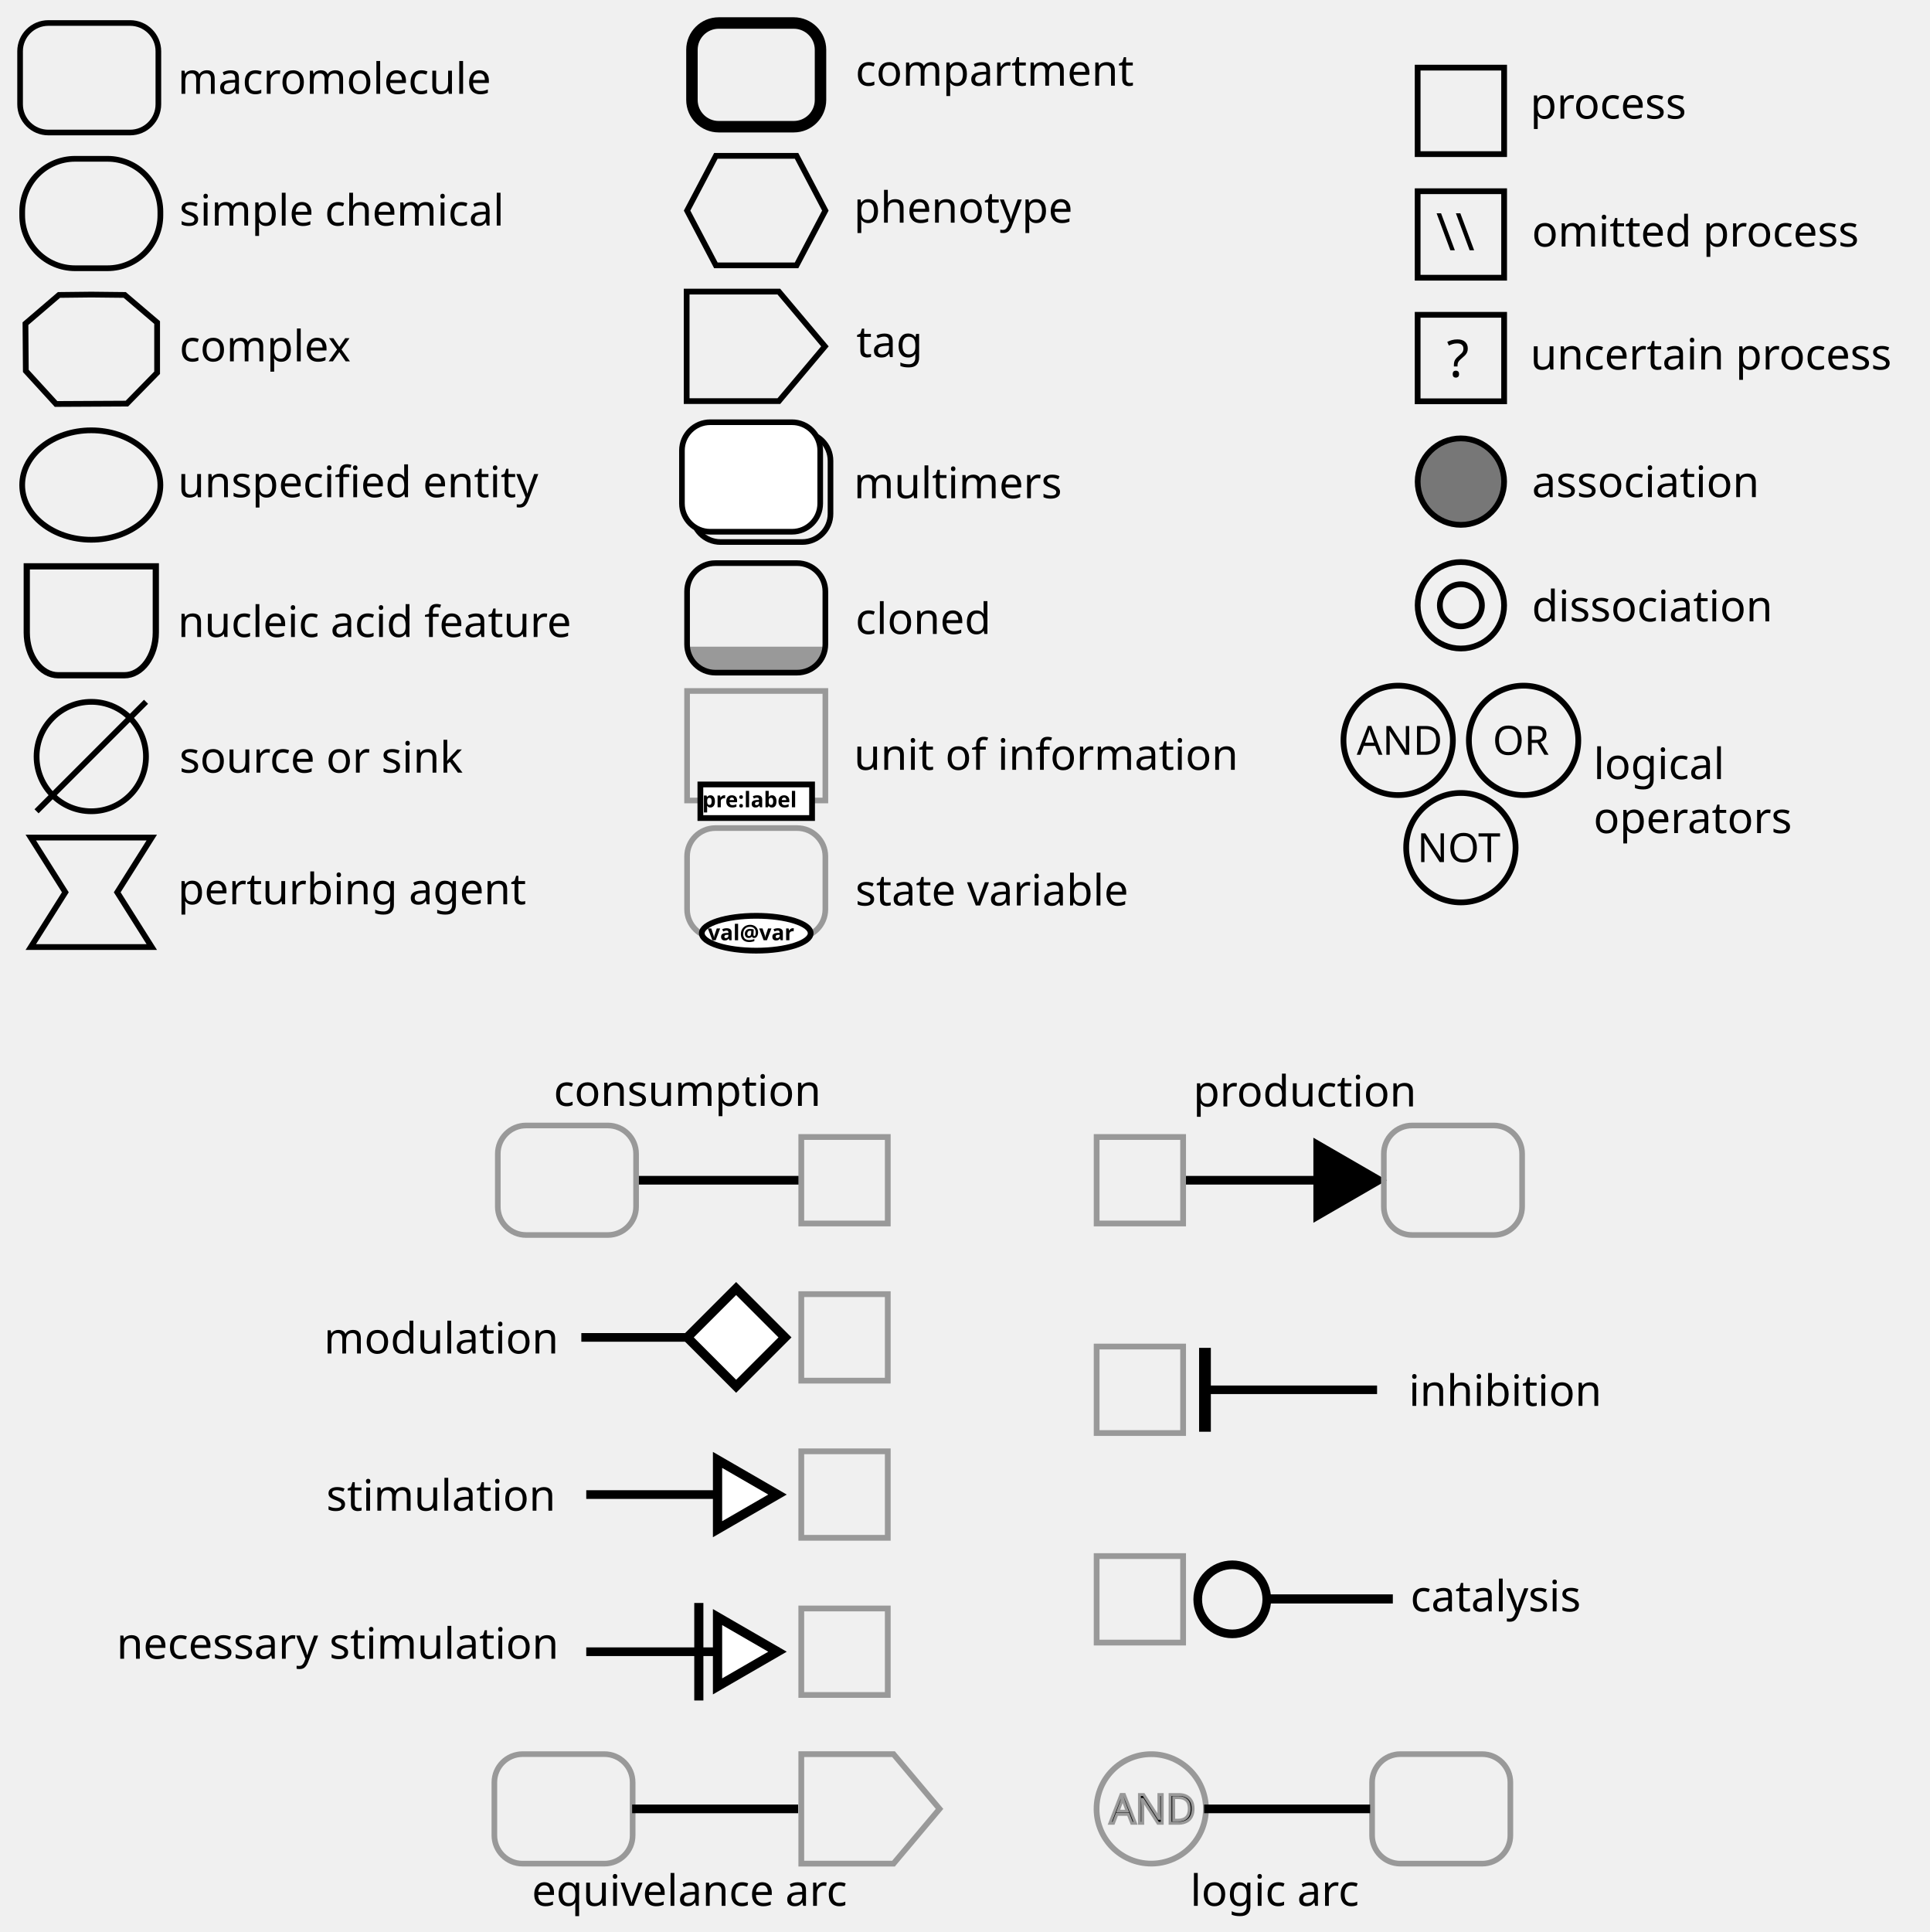
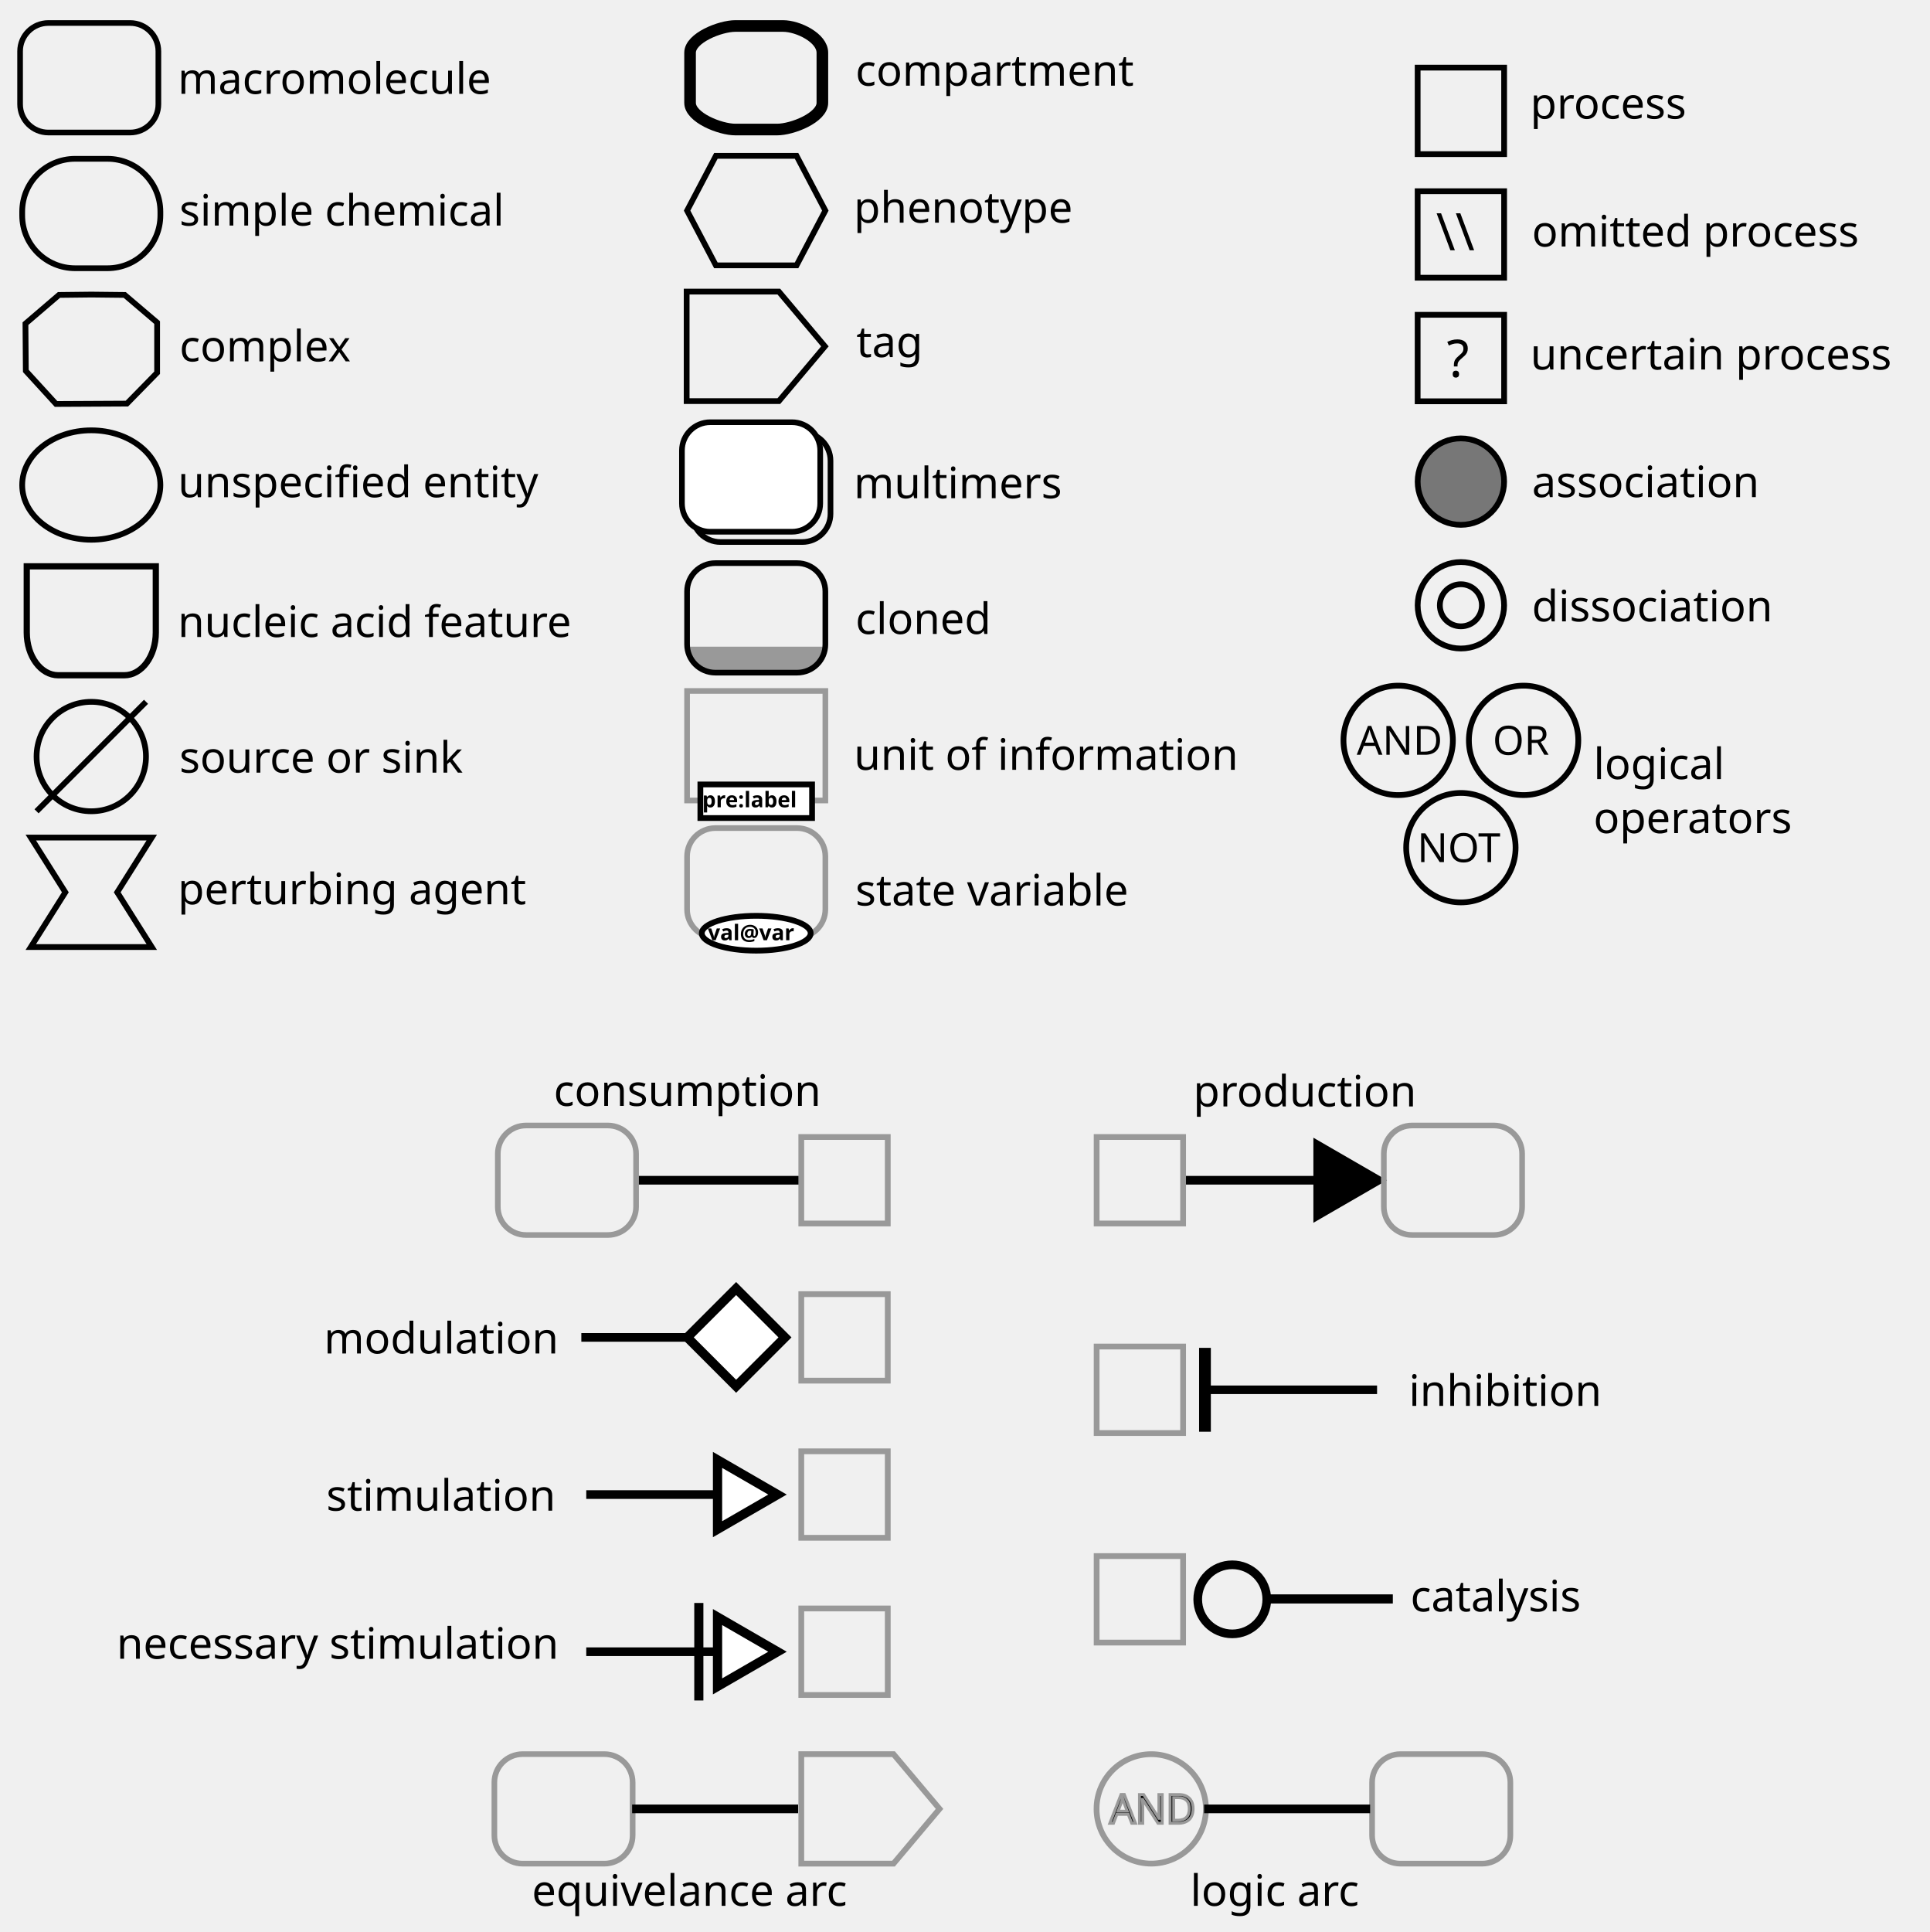
<svg xmlns="http://www.w3.org/2000/svg" width="670.28" height="671.055" id="svg2" version="1.1">
  <defs id="defs4">
    <marker orient="auto" refY="0" refX="0" id="DotL" style="overflow:visible">
      <path id="path4034" d="m -2.5,-1 c 0,2.76 -2.24,5 -5,5 -2.76,0 -5,-2.24 -5,-5 0,-2.76 2.24,-5 5,-5 2.76,0 5,2.24 5,5 z" style="fill-rule:evenodd;stroke:#000000;stroke-width:1pt" transform="matrix(0.8,0,0,0.8,5.92,0.8)" />
    </marker>
    <marker orient="auto" refY="0" refX="0" id="Arrow1Sstart" style="overflow:visible">
      <path id="path3985" d="M 0,0 5,-5 -12.5,0 5,5 0,0 Z" style="fill-rule:evenodd;stroke:#000000;stroke-width:1pt" transform="matrix(0.2,0,0,0.2,1.2,0)" />
    </marker>
    <marker orient="auto" refY="0" refX="0" id="EmptyTriangleOutL" style="overflow:visible">
      <path id="path4133" d="m 5.77,0 -8.65,5 0,-10 8.65,5 z" style="fill:#ffffff;fill-rule:evenodd;stroke:#000000;stroke-width:1pt" transform="matrix(0.8,0,0,0.8,-4.8,0)" />
    </marker>
    <marker orient="auto" refY="0" refX="0" id="TriangleOutL" style="overflow:visible">
      <path id="path4115" d="m 5.77,0 -8.65,5 0,-10 8.65,5 z" style="fill-rule:evenodd;stroke:#000000;stroke-width:1pt" transform="scale(0.8,0.8)" />
    </marker>
    <marker orient="auto" refY="0" refX="0" id="EmptyDiamondL" style="overflow:visible">
      <path id="path4079" d="M 0,-7.071 -7.071,0 0,7.071 7.071,0 0,-7.071 Z" style="fill:#ffffff;fill-rule:evenodd;stroke:#000000;stroke-width:1pt" transform="scale(0.8,0.8)" />
    </marker>
    <marker orient="auto" refY="0" refX="0" id="EmptyDiamondL-1" style="overflow:visible">
      <path id="path4079-7" d="M 0,-7.071 -7.071,0 0,7.071 7.071,0 0,-7.071 Z" style="fill:#ffffff;fill-rule:evenodd;stroke:#000000;stroke-width:1pt" transform="scale(0.8,0.8)" />
    </marker>
    <marker orient="auto" refY="0" refX="0" id="EmptyDiamondL-0" style="overflow:visible">
      <path id="path4079-6" d="M 0,-7.071 -7.071,0 0,7.071 7.071,0 0,-7.071 Z" style="fill:#ffffff;fill-rule:evenodd;stroke:#000000;stroke-width:1pt" transform="scale(0.8,0.8)" />
    </marker>
    <marker orient="auto" refY="0" refX="0" id="TriangleOutL-8" style="overflow:visible">
      <path id="path4115-9" d="m 5.77,0 -8.65,5 0,-10 8.65,5 z" style="fill-rule:evenodd;stroke:#000000;stroke-width:1pt" transform="scale(0.8,0.8)" />
    </marker>
    <marker orient="auto" refY="0" refX="0" id="EmptyTriangleOutL-4" style="overflow:visible">
      <path id="path4133-1" d="m 5.77,0 -8.65,5 0,-10 8.65,5 z" style="fill:#ffffff;fill-rule:evenodd;stroke:#000000;stroke-width:1pt" transform="matrix(0.8,0,0,0.8,-4.8,0)" />
    </marker>
    <marker orient="auto" refY="0" refX="0" id="EmptyTriangleOutL-2" style="overflow:visible">
      <path id="path4133-7" d="m 5.77,0 -8.65,5 0,-10 8.65,5 z" style="fill:#ffffff;fill-rule:evenodd;stroke:#000000;stroke-width:1pt" transform="matrix(0.8,0,0,0.8,-4.8,0)" />
    </marker>
    <marker orient="auto" refY="0" refX="0" id="TriangleOutL-1" style="overflow:visible">
      <path id="path4115-2" d="m 5.77,0 -8.65,5 0,-10 8.65,5 z" style="fill-rule:evenodd;stroke:#000000;stroke-width:1pt" transform="scale(0.8,0.8)" />
    </marker>
    <marker orient="auto" refY="0" refX="0" id="EmptyTriangleOutL-8" style="overflow:visible">
      <path id="path4133-4" d="m 5.77,0 -8.65,5 0,-10 8.65,5 z" style="fill:#ffffff;fill-rule:evenodd;stroke:#000000;stroke-width:1pt" transform="matrix(0.8,0,0,0.8,-4.8,0)" />
    </marker>
    <marker orient="auto" refY="0" refX="0" id="EmptyDiamondL-2" style="overflow:visible">
      <path id="path4079-64" d="M 0,-7.071 -7.071,0 0,7.071 7.071,0 0,-7.071 Z" style="fill:#ffffff;fill-rule:evenodd;stroke:#000000;stroke-width:1pt" transform="scale(0.8,0.8)" />
    </marker>
    <marker orient="auto" refY="0" refX="0" id="marker4217" style="overflow:visible">
      <path id="path4219" d="m 5.77,0 -8.65,5 0,-10 8.65,5 z" style="fill:#ffffff;fill-rule:evenodd;stroke:#000000;stroke-width:1pt" transform="matrix(0.8,0,0,0.8,-4.8,0)" />
    </marker>
  </defs>
  <g id="layer1" transform="translate(0.2001214,-114.8049)">
    <text xml:space="preserve" style="font-style:normal;font-weight:normal;font-size:12.5px;line-height:125%;font-family:sans-serif;letter-spacing:0px;word-spacing:0px;fill:#000000;fill-opacity:1;stroke:none;stroke-width:1px;stroke-linecap:butt;stroke-linejoin:miter;stroke-opacity:1" x="281.429" y="336.648" id="text5854">
      <tspan id="tspan5856" x="281.429" y="336.648" />
    </text>
    <text xml:space="preserve" style="font-style:normal;font-weight:normal;font-size:15px;line-height:125%;font-family:sans-serif;letter-spacing:0px;word-spacing:0px;fill:#000000;fill-opacity:1;stroke:none;stroke-width:1px;stroke-linecap:butt;stroke-linejoin:miter;stroke-opacity:1" x="187.143" y="363.076" id="text6007">
      <tspan id="tspan6009" x="187.143" y="363.076" />
    </text>
    <rect style="fill:none;stroke:#000000;stroke-width:1.961;stroke-miterlimit:4;stroke-dasharray:none;stroke-dashoffset:0;stroke-opacity:1" id="rect2985" width="48.039" height="38.039" x="6.78" y="122.795" ry="9.817" />
    <rect style="fill:none;stroke:#000000;stroke-width:1.992;stroke-miterlimit:4;stroke-dasharray:none;stroke-dashoffset:0;stroke-opacity:1" id="rect2985-0" width="48.008" height="38.008" x="7.51" y="169.965" ry="18.375" />
    <path style="fill:none;stroke:#000000;stroke-width:2;stroke-miterlimit:4;stroke-dasharray:none;stroke-dashoffset:0;stroke-opacity:1" d="m 8.77,243.635 -0.127,-16.416 11.645,-9.97 11.228,-0.126 11.609,0.126 11.263,9.59 -4.7e-4,17.428 -10.505,10.727 -24.61,0.126 z" id="rect2985-8" />
    <ellipse style="fill:none;stroke:#000000;stroke-width:1.992;stroke-miterlimit:4;stroke-dasharray:none;stroke-dashoffset:0;stroke-opacity:1" id="path3890" cx="31.514" cy="283.275" rx="24.004" ry="19.004" />
    <path style="fill:none;stroke:#000000;stroke-width:2.167;stroke-miterlimit:4;stroke-dasharray:none;stroke-dashoffset:0;stroke-opacity:1" d="m 9.098,311.509 0,23.004 c 0,8.213 4.868,14.835 10.937,14.835 l 22.935,0 c 6.068,0 10.961,-6.622 10.961,-14.835 l 0,-23.004 -44.833,0 z" id="path3913" />
    <ellipse ry="19.003" rx="19.003" cy="377.582" cx="31.514" style="fill:none;stroke:#000000;stroke-width:2;stroke-miterlimit:4;stroke-dasharray:none;stroke-dashoffset:0;stroke-opacity:1" id="path3815-1-7" />
    <path style="fill:none;stroke:#000000;stroke-width:2;stroke-linecap:butt;stroke-linejoin:miter;stroke-miterlimit:4;stroke-dasharray:none;stroke-opacity:1" d="M 12.496,396.601 C 50.533,358.564 50.533,358.564 50.533,358.564" id="path3945" />
    <path style="fill:none;stroke:#000000;stroke-width:2;stroke-miterlimit:4;stroke-dashoffset:0;stroke-opacity:1" d="m 10.499,405.72 42.031,0 -12,19.015 12,19.015 -42.031,0 12,-19.015 z" id="rect2985-85" />
    <text xml:space="preserve" style="font-style:normal;font-weight:normal;font-size:15px;line-height:125%;font-family:sans-serif;letter-spacing:0px;word-spacing:0px;fill:#000000;fill-opacity:1;stroke:none;stroke-width:1px;stroke-linecap:butt;stroke-linejoin:miter;stroke-opacity:1" x="61.571" y="147.4" id="text5915">
      <tspan id="tspan5917" x="61.571" y="147.4">macromolecule</tspan>
      <tspan x="61.571" y="166.15" id="tspan5919" />
      <tspan x="61.571" y="184.9" id="tspan5945" />
      <tspan x="61.571" y="203.65" id="tspan5927" />
      <tspan x="61.571" y="222.4" id="tspan5929" />
    </text>
    <text xml:space="preserve" style="font-style:normal;font-weight:normal;font-size:15px;line-height:125%;font-family:sans-serif;letter-spacing:0px;word-spacing:0px;fill:#000000;fill-opacity:1;stroke:none;stroke-width:1px;stroke-linecap:butt;stroke-linejoin:miter;stroke-opacity:1" x="62.121" y="193.158" id="text6104">
      <tspan id="tspan6106" x="62.121" y="193.158">simple chemical</tspan>
      <tspan x="62.121" y="211.908" id="tspan6108" />
      <tspan x="62.121" y="230.658" id="tspan6126" />
    </text>
    <text xml:space="preserve" style="font-style:normal;font-weight:normal;font-size:15px;line-height:125%;font-family:sans-serif;letter-spacing:0px;word-spacing:0px;fill:#000000;fill-opacity:1;stroke:none;stroke-width:1px;stroke-linecap:butt;stroke-linejoin:miter;stroke-opacity:1" x="62.157" y="240.311" id="text6172">
      <tspan id="tspan6174" x="62.157" y="240.311">complex</tspan>
      <tspan x="62.157" y="259.061" id="tspan6176" />
      <tspan x="62.157" y="277.811" id="tspan6190" />
    </text>
    <text xml:space="preserve" style="font-style:normal;font-weight:normal;font-size:15px;line-height:125%;font-family:sans-serif;letter-spacing:0px;word-spacing:0px;fill:#000000;fill-opacity:1;stroke:none;stroke-width:1px;stroke-linecap:butt;stroke-linejoin:miter;stroke-opacity:1" x="61.63" y="287.501" id="text6219">
      <tspan id="tspan6221" x="61.63" y="287.501">unspecified entity</tspan>
      <tspan x="61.63" y="306.251" id="tspan6223" />
      <tspan x="61.63" y="325.001" id="tspan6233" />
    </text>
    <text xml:space="preserve" style="font-style:normal;font-weight:normal;font-size:15px;line-height:125%;font-family:sans-serif;letter-spacing:0px;word-spacing:0px;fill:#000000;fill-opacity:1;stroke:none;stroke-width:1px;stroke-linecap:butt;stroke-linejoin:miter;stroke-opacity:1" x="61.571" y="336.05" id="text6249">
      <tspan id="tspan6251" x="61.571" y="336.05">nucleic acid feature</tspan>
      <tspan x="61.571" y="354.8" id="tspan6253" />
      <tspan x="61.571" y="373.55" id="tspan6259" />
    </text>
    <text xml:space="preserve" style="font-style:normal;font-weight:normal;font-size:15px;line-height:125%;font-family:sans-serif;letter-spacing:0px;word-spacing:0px;fill:#000000;fill-opacity:1;stroke:none;stroke-width:1px;stroke-linecap:butt;stroke-linejoin:miter;stroke-opacity:1" x="62.121" y="383.167" id="text6266">
      <tspan id="tspan6268" x="62.121" y="383.167">source or sink</tspan>
      <tspan x="62.121" y="401.917" id="tspan6270" />
      <tspan x="62.121" y="420.667" id="tspan6272" />
    </text>
    <text xml:space="preserve" style="font-style:normal;font-weight:normal;font-size:15px;line-height:125%;font-family:sans-serif;letter-spacing:0px;word-spacing:0px;fill:#000000;fill-opacity:1;stroke:none;stroke-width:1px;stroke-linecap:butt;stroke-linejoin:miter;stroke-opacity:1" x="61.571" y="428.885" id="text6274">
      <tspan id="tspan6276" x="61.571" y="428.885">perturbing agent</tspan>
    </text>
    <path style="fill:none;stroke:#000000;stroke-width:2;stroke-miterlimit:4;stroke-dashoffset:0;stroke-opacity:1" d="m 238.357,216.096 32.031,0 16,19.015 -16,19.015 -32.031,0 z" id="rect2985-87" />
    <path style="fill:none;stroke:#000000;stroke-width:2;stroke-miterlimit:4;stroke-dashoffset:0;stroke-opacity:1" d="m 248.51,168.943 28.031,0 10,19.015 -10,19.015 -28.031,0 -10,-19.015 z" id="rect2985-3" />
-     <rect style="fill:none;stroke:#000000;stroke-width:3.982;stroke-miterlimit:4;stroke-dasharray:none;stroke-dashoffset:0;stroke-opacity:1" id="rect2985-31" width="44.665" height="36.018" x="240.194" y="122.796" ry="9.295" />
+     <path style="fill:none;stroke:#000000;stroke-width:4.037;stroke-miterlimit:4;stroke-dasharray:none;stroke-dashoffset:0;stroke-opacity:1" d="m 255.284,123.833 16.542,0 c 5.299,0 13.681,4.139 13.681,9.281 l 0,17.402 c 0,5.142 -10.441,9.281 -15.74,9.281 l -14.484,0 c -5.299,0 -15.74,-4.139 -15.74,-9.281 l 0,-17.402 c 0,-5.142 10.441,-9.281 15.74,-9.281 z" id="rect2985-31" />
    <rect style="fill:none;stroke:#000000;stroke-width:1.961;stroke-miterlimit:4;stroke-dasharray:none;stroke-dashoffset:0;stroke-opacity:1" id="rect2985-9" width="48.039" height="38.039" x="240.292" y="265.031" ry="9.817" />
    <rect style="fill:#ffffff;stroke:#000000;stroke-width:1.961;stroke-miterlimit:4;stroke-dasharray:none;stroke-dashoffset:0;stroke-opacity:1" id="rect2985-5" width="48.039" height="38.039" x="236.72" y="261.46" ry="9.817" />
    <path style="fill:#999999;stroke:#ffffff;stroke-width:0;stroke-miterlimit:4;stroke-dasharray:none;stroke-dashoffset:0;stroke-opacity:1" d="m 238.633,339.418 c 0.724,4.714 4.766,8.305 9.689,8.305 l 28.406,0 c 4.923,0 8.965,-3.59 9.689,-8.305 l -47.785,0 z" id="rect2985-7-5" />
    <rect style="fill:none;stroke:#000000;stroke-width:1.961;stroke-miterlimit:4;stroke-dasharray:none;stroke-dashoffset:0;stroke-opacity:1" id="rect2985-7" width="48.039" height="38.039" x="238.506" y="310.399" ry="9.817" />
    <rect style="fill:none;stroke:#999999;stroke-width:1.961;stroke-miterlimit:4;stroke-dasharray:none;stroke-dashoffset:0;stroke-opacity:1" id="rect2985-06" width="48.039" height="38.039" x="238.506" y="354.802" ry="0" />
    <rect style="fill:#ffffff;stroke:#000000;stroke-width:2;stroke-miterlimit:4;stroke-dasharray:none" id="rect5852" width="38.805" height="11.663" x="243.123" y="387.276" ry="0" />
    <text xml:space="preserve" style="font-style:normal;font-weight:normal;font-size:15px;line-height:125%;font-family:sans-serif;letter-spacing:0px;word-spacing:0px;fill:#000000;fill-opacity:1;stroke:none;stroke-width:1px;stroke-linecap:butt;stroke-linejoin:miter;stroke-opacity:1" x="243.775" y="395.202" id="text5858">
      <tspan id="tspan5860" x="243.775" y="395.202" style="font-style:normal;font-variant:normal;font-weight:bold;font-stretch:normal;font-size:7.5px;font-family:sans-serif;-inkscape-font-specification:'sans-serif Bold'">pre:label</tspan>
    </text>
    <rect style="fill:none;stroke:#999999;stroke-width:1.961;stroke-miterlimit:4;stroke-dasharray:none;stroke-dashoffset:0;stroke-opacity:1" id="rect2985-06-6" width="48.039" height="38.039" x="238.506" y="402.43" ry="9.817" />
    <ellipse style="fill:#ffffff;stroke:#000000;stroke-width:2;stroke-miterlimit:4;stroke-dasharray:none" id="path5877" cx="262.526" cy="438.949" rx="18.91" ry="6.052" />
    <text xml:space="preserve" style="font-style:normal;font-weight:normal;font-size:15px;line-height:125%;font-family:sans-serif;letter-spacing:0px;word-spacing:0px;fill:#000000;fill-opacity:1;stroke:none;stroke-width:1px;stroke-linecap:butt;stroke-linejoin:miter;stroke-opacity:1" x="245.732" y="441.384" id="text5858-9">
      <tspan id="tspan5860-0" x="245.732" y="441.384" style="font-style:normal;font-variant:normal;font-weight:bold;font-stretch:normal;font-size:7.5px;font-family:sans-serif;-inkscape-font-specification:'sans-serif Bold'">val@var</tspan>
    </text>
    <text xml:space="preserve" style="font-style:normal;font-weight:normal;font-size:15px;line-height:125%;font-family:sans-serif;letter-spacing:0px;word-spacing:0px;fill:#000000;fill-opacity:1;stroke:none;stroke-width:1px;stroke-linecap:butt;stroke-linejoin:miter;stroke-opacity:1" x="297.012" y="144.562" id="text6011">
      <tspan id="tspan6013" x="297.012" y="144.562">compartment</tspan>
      <tspan x="297.012" y="163.312" id="tspan6015" />
      <tspan x="297.012" y="182.062" id="tspan6037" />
    </text>
    <text xml:space="preserve" style="font-style:normal;font-weight:normal;font-size:15px;line-height:125%;font-family:sans-serif;letter-spacing:0px;word-spacing:0px;fill:#000000;fill-opacity:1;stroke:none;stroke-width:1px;stroke-linecap:butt;stroke-linejoin:miter;stroke-opacity:1" x="296.426" y="192.148" id="text6373">
      <tspan id="tspan6375" x="296.426" y="192.148">phenotype</tspan>
      <tspan x="296.426" y="210.898" id="tspan6377" />
      <tspan x="296.426" y="229.648" id="tspan6395" />
    </text>
    <text xml:space="preserve" style="font-style:normal;font-weight:normal;font-size:15px;line-height:125%;font-family:sans-serif;letter-spacing:0px;word-spacing:0px;fill:#000000;fill-opacity:1;stroke:none;stroke-width:1px;stroke-linecap:butt;stroke-linejoin:miter;stroke-opacity:1" x="297.327" y="238.829" id="text6441">
      <tspan id="tspan6443" x="297.327" y="238.829">tag</tspan>
      <tspan x="297.327" y="257.579" id="tspan6445" />
      <tspan x="297.327" y="276.329" id="tspan6459" />
    </text>
    <text xml:space="preserve" style="font-style:normal;font-weight:normal;font-size:15px;line-height:125%;font-family:sans-serif;letter-spacing:0px;word-spacing:0px;fill:#000000;fill-opacity:1;stroke:none;stroke-width:1px;stroke-linecap:butt;stroke-linejoin:miter;stroke-opacity:1" x="296.426" y="287.85" id="text6488">
      <tspan id="tspan6490" x="296.426" y="287.85">multimers</tspan>
      <tspan x="296.426" y="306.6" id="tspan6492" />
      <tspan x="296.426" y="325.35" id="tspan6502" />
    </text>
    <text xml:space="preserve" style="font-style:normal;font-weight:normal;font-size:15px;line-height:125%;font-family:sans-serif;letter-spacing:0px;word-spacing:0px;fill:#000000;fill-opacity:1;stroke:none;stroke-width:1px;stroke-linecap:butt;stroke-linejoin:miter;stroke-opacity:1" x="297.012" y="335.003" id="text6518">
      <tspan id="tspan6520" x="297.012" y="335.003">cloned</tspan>
      <tspan x="297.012" y="353.753" id="tspan6522" />
      <tspan x="297.012" y="372.503" id="tspan6528" />
    </text>
    <text xml:space="preserve" style="font-style:normal;font-weight:normal;font-size:15px;line-height:125%;font-family:sans-serif;letter-spacing:0px;word-spacing:0px;fill:#000000;fill-opacity:1;stroke:none;stroke-width:1px;stroke-linecap:butt;stroke-linejoin:miter;stroke-opacity:1" x="296.484" y="382.193" id="text6535">
      <tspan id="tspan6537" x="296.484" y="382.193">unit of information</tspan>
      <tspan x="296.484" y="400.943" id="tspan6539" />
      <tspan x="296.484" y="419.693" id="tspan6541" />
    </text>
    <text xml:space="preserve" style="font-style:normal;font-weight:normal;font-size:15px;line-height:125%;font-family:sans-serif;letter-spacing:0px;word-spacing:0px;fill:#000000;fill-opacity:1;stroke:none;stroke-width:1px;stroke-linecap:butt;stroke-linejoin:miter;stroke-opacity:1" x="296.975" y="429.31" id="text6543">
      <tspan id="tspan6545" x="296.975" y="429.31">state variable</tspan>
    </text>
    <ellipse ry="19.003" rx="19.003" cy="371.961" cx="529.125" style="fill:none;stroke:#000000;stroke-width:2;stroke-miterlimit:4;stroke-dasharray:none;stroke-dashoffset:0;stroke-opacity:1" id="path3815" />
    <text xml:space="preserve" style="font-style:normal;font-weight:normal;font-size:14px;line-height:125%;font-family:Sans;letter-spacing:0px;word-spacing:0px;fill:#000000;fill-opacity:1;stroke:none" x="518.379" y="376.975" id="text3817">
      <tspan id="tspan3819" x="518.379" y="376.975">OR</tspan>
    </text>
    <ellipse ry="19.003" rx="19.003" cy="371.961" cx="485.553" style="fill:none;stroke:#000000;stroke-width:2;stroke-miterlimit:4;stroke-dasharray:none;stroke-dashoffset:0;stroke-opacity:1" id="path3815-1" />
    <text xml:space="preserve" style="font-style:normal;font-weight:normal;font-size:14px;line-height:125%;font-family:Sans;letter-spacing:0px;word-spacing:0px;fill:#000000;fill-opacity:1;stroke:none" x="471.147" y="376.972" id="text3817-6">
      <tspan id="tspan3819-3" x="471.147" y="376.972">AND</tspan>
    </text>
    <ellipse ry="19.003" rx="19.003" cy="409.235" cx="507.339" style="fill:none;stroke:#000000;stroke-width:2;stroke-miterlimit:4;stroke-dasharray:none;stroke-dashoffset:0;stroke-opacity:1" id="path3815-7" />
    <text xml:space="preserve" style="font-style:normal;font-weight:normal;font-size:14px;line-height:125%;font-family:Sans;letter-spacing:0px;word-spacing:0px;fill:#000000;fill-opacity:1;stroke:none" x="492.17" y="414.249" id="text3817-61">
      <tspan id="tspan3819-7" x="492.17" y="414.249">NOT</tspan>
    </text>
    <rect style="fill:none;stroke:#000000;stroke-width:2;stroke-miterlimit:4;stroke-dasharray:none;stroke-dashoffset:0;stroke-opacity:1" id="rect2985-08" width="30.042" height="30.042" x="492.318" y="138.297" ry="0" />
    <rect style="fill:none;stroke:#000000;stroke-width:2;stroke-miterlimit:4;stroke-dasharray:none;stroke-dashoffset:0;stroke-opacity:1" id="rect2985-08-1" width="30.042" height="30.042" x="492.318" y="224.148" ry="0" />
    <text xml:space="preserve" style="font-style:normal;font-weight:normal;font-size:14px;line-height:125%;font-family:Sans;letter-spacing:0px;word-spacing:0px;fill:#000000;fill-opacity:1;stroke:none" x="502.391" y="245.722" id="text3817-6-2">
      <tspan id="tspan3819-3-4" x="502.391" y="245.722" style="font-size:18px">?</tspan>
    </text>
    <rect style="fill:none;stroke:#000000;stroke-width:2;stroke-miterlimit:4;stroke-dasharray:none;stroke-dashoffset:0;stroke-opacity:1" id="rect2985-08-1-1" width="30.042" height="30.042" x="492.318" y="181.223" ry="0" />
    <text xml:space="preserve" style="font-style:normal;font-weight:normal;font-size:14px;line-height:125%;font-family:Sans;letter-spacing:0px;word-spacing:0px;fill:#000000;fill-opacity:1;stroke:none" x="498.717" y="201.746" id="text3817-6-2-5">
      <tspan id="tspan3819-3-4-7" x="498.717" y="201.746" style="font-size:18px">\\</tspan>
    </text>
    <circle style="fill:#777777;fill-opacity:1;stroke:#000000;stroke-width:2;stroke-miterlimit:4;stroke-dasharray:none;stroke-dashoffset:0;stroke-opacity:1" id="path3815-1-3" cx="507.339" cy="282.087" r="15.012" />
    <circle cy="325.044" cx="507.339" style="fill:none;stroke:#000000;stroke-width:2;stroke-miterlimit:4;stroke-dasharray:none;stroke-dashoffset:0;stroke-opacity:1" id="path3815-1-3-2" r="15.012" />
    <circle cy="325.044" cx="507.339" style="fill:none;stroke:#000000;stroke-width:2;stroke-miterlimit:4;stroke-dasharray:none;stroke-dashoffset:0;stroke-opacity:1" id="path3815-1-3-2-0" r="7.307" />
    <text xml:space="preserve" style="font-style:normal;font-weight:normal;font-size:15px;line-height:125%;font-family:sans-serif;letter-spacing:0px;word-spacing:0px;fill:#000000;fill-opacity:1;stroke:none;stroke-width:1px;stroke-linecap:butt;stroke-linejoin:miter;stroke-opacity:1" x="531.431" y="156.013" id="text6011-6">
      <tspan id="tspan6013-0" x="531.431" y="156.013">process</tspan>
      <tspan x="531.431" y="174.763" id="tspan6015-4" />
      <tspan x="531.431" y="193.513" id="tspan6037-7" />
    </text>
    <text xml:space="preserve" style="font-style:normal;font-weight:normal;font-size:15px;line-height:125%;font-family:sans-serif;letter-spacing:0px;word-spacing:0px;fill:#000000;fill-opacity:1;stroke:none;stroke-width:1px;stroke-linecap:butt;stroke-linejoin:miter;stroke-opacity:1" x="532.01" y="200.433" id="text6373-4">
      <tspan id="tspan6375-0" x="532.01" y="200.433">omitted process</tspan>
      <tspan x="532.01" y="219.183" id="tspan6377-5" />
      <tspan x="532.01" y="237.933" id="tspan6395-0" />
    </text>
    <text xml:space="preserve" style="font-style:normal;font-weight:normal;font-size:15px;line-height:125%;font-family:sans-serif;letter-spacing:0px;word-spacing:0px;fill:#000000;fill-opacity:1;stroke:none;stroke-width:1px;stroke-linecap:butt;stroke-linejoin:miter;stroke-opacity:1" x="531.49" y="243.15" id="text6441-0">
      <tspan id="tspan6443-6" x="531.49" y="243.15">uncertain process</tspan>
      <tspan x="531.49" y="261.9" id="tspan6445-7" />
      <tspan x="531.49" y="280.65" id="tspan6459-0" />
    </text>
    <text xml:space="preserve" style="font-style:normal;font-weight:normal;font-size:15px;line-height:125%;font-family:sans-serif;letter-spacing:0px;word-spacing:0px;fill:#000000;fill-opacity:1;stroke:none;stroke-width:1px;stroke-linecap:butt;stroke-linejoin:miter;stroke-opacity:1" x="532.024" y="287.463" id="text6488-4">
      <tspan id="tspan6490-2" x="532.024" y="287.463">association</tspan>
      <tspan x="532.024" y="306.213" id="tspan6492-2" />
      <tspan x="532.024" y="324.963" id="tspan6502-3" />
    </text>
    <text xml:space="preserve" style="font-style:normal;font-weight:normal;font-size:15px;line-height:125%;font-family:sans-serif;letter-spacing:0px;word-spacing:0px;fill:#000000;fill-opacity:1;stroke:none;stroke-width:1px;stroke-linecap:butt;stroke-linejoin:miter;stroke-opacity:1" x="531.995" y="330.629" id="text6518-8">
      <tspan id="tspan6520-8" x="531.995" y="330.629">dissociation</tspan>
      <tspan x="531.995" y="349.379" id="tspan6522-7" />
      <tspan x="531.995" y="368.129" id="tspan6528-4" />
    </text>
    <text xml:space="preserve" style="font-style:normal;font-weight:normal;font-size:15px;line-height:125%;font-family:sans-serif;letter-spacing:0px;word-spacing:0px;fill:#000000;fill-opacity:1;stroke:none;stroke-width:1px;stroke-linecap:butt;stroke-linejoin:miter;stroke-opacity:1" x="553.416" y="385.412" id="text6535-2">
      <tspan id="tspan6537-0" x="553.416" y="385.412">logical</tspan>
      <tspan x="553.416" y="404.162" id="tspan6877">operators</tspan>
      <tspan x="553.416" y="422.912" id="tspan6539-4" />
      <tspan x="553.416" y="441.662" id="tspan6541-1" />
    </text>
    <path style="fill:none;stroke:#000000;stroke-width:3.01;stroke-linecap:butt;stroke-linejoin:miter;stroke-miterlimit:4;stroke-dasharray:none;stroke-opacity:1;marker-start:none;marker-end:none" d="m 220.962,524.747 57.675,0" id="path3787-4" />
    <rect style="fill:none;stroke:#999999;stroke-width:1.961;stroke-miterlimit:4;stroke-dasharray:none;stroke-dashoffset:0;stroke-opacity:1" id="rect2985-5-0" width="48.039" height="38.039" x="172.749" y="505.727" ry="9.817" />
    <rect style="fill:none;stroke:#999999;stroke-width:2;stroke-miterlimit:4;stroke-dasharray:none;stroke-dashoffset:0;stroke-opacity:1" id="rect2985-08-2" width="30.042" height="30.042" x="278.184" y="509.725" ry="0" />
    <path style="fill:none;stroke:#000000;stroke-width:3.01;stroke-linecap:butt;stroke-linejoin:miter;stroke-miterlimit:4;stroke-dasharray:none;stroke-opacity:1;marker-start:none;marker-end:url(#EmptyTriangleOutL-8)" d="m 203.478,633.922 66.99,0" id="path3787-1-8" />
    <rect style="fill:none;stroke:#999999;stroke-width:2;stroke-miterlimit:4;stroke-dasharray:none;stroke-dashoffset:0;stroke-opacity:1" id="rect2985-08-0" width="30.042" height="30.042" x="278.184" y="618.901" ry="0" />
    <path style="fill:none;stroke:#000000;stroke-width:3.17;stroke-linecap:butt;stroke-linejoin:miter;stroke-miterlimit:4;stroke-dasharray:none;stroke-opacity:1;marker-start:none;marker-end:none" d="m 483.694,670.171 -42.968,0" id="path3787-4-3" />
    <circle cy="670.314" cx="-427.909" style="fill:none;stroke:#000000;stroke-width:3.008;stroke-miterlimit:4;stroke-dasharray:none;stroke-dashoffset:0;stroke-opacity:1" id="path5879" transform="scale(-1,1)" r="11.996" />
    <rect style="fill:none;stroke:#999999;stroke-width:2;stroke-miterlimit:4;stroke-dasharray:none;stroke-dashoffset:0;stroke-opacity:1" id="rect2985-08-6" width="30.042" height="30.042" x="380.793" y="655.293" ry="0" />
    <path style="fill:none;stroke:#000000;stroke-width:3;stroke-linecap:butt;stroke-linejoin:miter;stroke-miterlimit:4;stroke-dasharray:none;stroke-opacity:1;marker-start:none;marker-end:url(#EmptyDiamondL-2)" d="m 201.766,579.334 53.776,0" id="path3787" />
    <rect style="fill:none;stroke:#999999;stroke-width:2;stroke-miterlimit:4;stroke-dasharray:none;stroke-dashoffset:0;stroke-opacity:1" id="rect2985-08-9" width="30.042" height="30.042" x="278.184" y="564.313" ry="0" />
    <path style="fill:none;stroke:#000000;stroke-width:2.967;stroke-linecap:butt;stroke-linejoin:miter;stroke-miterlimit:4;stroke-dasharray:none;stroke-opacity:1;marker-start:none;marker-end:none" d="m 478.219,597.53 -59.917,0" id="path3787-4-8" />
    <path style="fill:none;stroke:#000000;stroke-width:4.086;stroke-linecap:butt;stroke-linejoin:miter;stroke-miterlimit:4;stroke-dasharray:none;stroke-opacity:1;marker-start:none;marker-end:none" d="m 418.429,582.965 0,29.13" id="path3787-4-8-1" />
    <rect style="fill:none;stroke:#999999;stroke-width:2;stroke-miterlimit:4;stroke-dasharray:none;stroke-dashoffset:0;stroke-opacity:1" id="rect2985-08-8" width="30.042" height="30.042" x="380.793" y="582.509" ry="0" />
    <path style="fill:none;stroke:#000000;stroke-width:3.01;stroke-linecap:butt;stroke-linejoin:miter;stroke-miterlimit:4;stroke-dasharray:none;stroke-opacity:1;marker-start:none;marker-end:url(#EmptyTriangleOutL-8)" d="m 203.478,688.51 66.99,0" id="path3787-1-8-2" />
    <path style="fill:none;stroke:#000000;stroke-width:3.17;stroke-linecap:butt;stroke-linejoin:miter;stroke-miterlimit:4;stroke-dasharray:none;stroke-opacity:1;marker-start:none;marker-end:none" d="m 242.586,671.575 0,33.87" id="path3787-4-8-1-7" />
    <rect style="fill:none;stroke:#999999;stroke-width:2;stroke-miterlimit:4;stroke-dasharray:none;stroke-dashoffset:0;stroke-opacity:1" id="rect2985-08-28" width="30.042" height="30.042" x="278.184" y="673.489" ry="0" />
    <path style="fill:none;stroke:#000000;stroke-width:3;stroke-linecap:butt;stroke-linejoin:miter;stroke-miterlimit:4;stroke-dasharray:none;stroke-opacity:1;marker-start:none;marker-end:url(#TriangleOutL-1)" d="m 410.831,524.747 53.776,0" id="path3787-1" />
    <rect style="fill:none;stroke:#999999;stroke-width:1.961;stroke-miterlimit:4;stroke-dasharray:none;stroke-dashoffset:0;stroke-opacity:1" id="rect2985-5-1" width="48.039" height="38.039" x="480.571" y="505.727" ry="9.817" />
    <rect style="fill:none;stroke:#999999;stroke-width:2;stroke-miterlimit:4;stroke-dasharray:none;stroke-dashoffset:0;stroke-opacity:1" id="rect2985-08-2-7" width="30.042" height="30.042" x="380.793" y="509.725" ry="0" />
    <ellipse ry="19.003" rx="19.003" cy="743.098" cx="399.765" style="fill:none;stroke:#999999;stroke-width:2;stroke-miterlimit:4;stroke-dasharray:none;stroke-dashoffset:0;stroke-opacity:1" id="path3815-1-6" />
    <text xml:space="preserve" style="font-style:normal;font-weight:normal;font-size:14px;line-height:125%;font-family:Sans;letter-spacing:0px;word-spacing:0px;fill:#000000;fill-opacity:1;stroke:#999999" x="385.358" y="748.109" id="text3817-6-8">
      <tspan id="tspan3819-3-6" x="385.358" y="748.109">AND</tspan>
    </text>
    <rect style="fill:none;stroke:#999999;stroke-width:1.961;stroke-miterlimit:4;stroke-dasharray:none;stroke-dashoffset:0;stroke-opacity:1" id="rect2985-1" width="48.039" height="38.039" x="476.49" y="724.078" ry="9.817" />
    <path style="fill:none;stroke:#000000;stroke-width:3.01;stroke-linecap:butt;stroke-linejoin:miter;stroke-miterlimit:4;stroke-dasharray:none;stroke-opacity:1;marker-start:none;marker-end:none" d="m 418.134,743.098 57.675,0" id="path3787-4-1" />
    <rect style="fill:none;stroke:#999999;stroke-width:1.961;stroke-miterlimit:4;stroke-dasharray:none;stroke-dashoffset:0;stroke-opacity:1" id="rect2985-88" width="48.039" height="38.039" x="171.553" y="724.078" ry="9.817" />
    <path style="fill:none;stroke:#999999;stroke-width:2;stroke-miterlimit:4;stroke-dashoffset:0;stroke-opacity:1" d="m 278.184,724.082 32.031,0 16,19.015 -16,19.015 -32.031,0 z" id="rect2985-87-9" />
    <path style="fill:none;stroke:#000000;stroke-width:3.01;stroke-linecap:butt;stroke-linejoin:miter;stroke-miterlimit:4;stroke-dasharray:none;stroke-opacity:1;marker-start:none;marker-end:none" d="m 219.413,743.098 57.675,0" id="path3787-4-17" />
    <text xml:space="preserve" style="font-style:normal;font-weight:normal;font-size:15px;line-height:125%;font-family:sans-serif;letter-spacing:0px;word-spacing:0px;fill:#000000;fill-opacity:1;stroke:none;stroke-width:1px;stroke-linecap:butt;stroke-linejoin:miter;stroke-opacity:1" x="192.168" y="498.909" id="text4397">
      <tspan id="tspan4399" x="192.168" y="498.909" style="text-align:start;text-anchor:start">consumption</tspan>
    </text>
    <text xml:space="preserve" style="font-style:normal;font-weight:normal;font-size:15px;line-height:125%;font-family:sans-serif;letter-spacing:0px;word-spacing:0px;fill:#000000;fill-opacity:1;stroke:none;stroke-width:1px;stroke-linecap:butt;stroke-linejoin:miter;stroke-opacity:1" x="414.357" y="499.118" id="text4401">
      <tspan id="tspan4403" x="414.357" y="499.118" style="text-align:start;text-anchor:start">production</tspan>
    </text>
    <text xml:space="preserve" style="font-style:normal;font-weight:normal;font-size:15px;line-height:125%;font-family:sans-serif;letter-spacing:0px;word-spacing:0px;fill:#000000;fill-opacity:1;stroke:none;stroke-width:1px;stroke-linecap:butt;stroke-linejoin:miter;stroke-opacity:1" x="112.343" y="584.919" id="text4405">
      <tspan id="tspan4407" x="112.343" y="584.919" style="text-align:start;text-anchor:start">modulation</tspan>
    </text>
    <text xml:space="preserve" style="font-style:normal;font-weight:normal;font-size:15px;line-height:125%;font-family:sans-serif;letter-spacing:0px;word-spacing:0px;fill:#000000;fill-opacity:1;stroke:none;stroke-width:1px;stroke-linecap:butt;stroke-linejoin:miter;stroke-opacity:1" x="113.164" y="639.507" id="text4409">
      <tspan id="tspan4411" x="113.164" y="639.507" style="text-align:start;text-anchor:start">stimulation</tspan>
    </text>
    <text xml:space="preserve" style="font-style:normal;font-weight:normal;font-size:15px;line-height:125%;font-family:sans-serif;letter-spacing:0px;word-spacing:0px;fill:#000000;fill-opacity:1;stroke:none;stroke-width:1px;stroke-linecap:butt;stroke-linejoin:miter;stroke-opacity:1" x="489.235" y="603.115" id="text4417">
      <tspan id="tspan4419" x="489.235" y="603.115">inhibition</tspan>
    </text>
    <text xml:space="preserve" style="font-style:normal;font-weight:normal;font-size:15px;line-height:125%;font-family:sans-serif;letter-spacing:0px;word-spacing:0px;fill:#000000;fill-opacity:1;stroke:none;stroke-width:1px;stroke-linecap:butt;stroke-linejoin:miter;stroke-opacity:1" x="489.821" y="674.504" id="text4421">
      <tspan id="tspan4423" x="489.821" y="674.504">catalysis</tspan>
    </text>
    <text xml:space="preserve" style="font-style:normal;font-weight:normal;font-size:15px;line-height:125%;font-family:sans-serif;letter-spacing:0px;word-spacing:0px;fill:#000000;fill-opacity:1;stroke:none;stroke-width:1px;stroke-linecap:butt;stroke-linejoin:miter;stroke-opacity:1" x="249.098" y="776.762" id="text4425">
      <tspan id="tspan4427" x="249.098" y="776.762" style="text-align:center;text-anchor:middle">equivelance arc</tspan>
    </text>
    <text xml:space="preserve" style="font-style:normal;font-weight:normal;font-size:15px;line-height:125%;font-family:sans-serif;letter-spacing:0px;word-spacing:0px;fill:#000000;fill-opacity:1;stroke:none;stroke-width:1px;stroke-linecap:butt;stroke-linejoin:miter;stroke-opacity:1" x="452.394" y="776.762" id="text4429">
      <tspan id="tspan4431" x="452.394" y="776.762" style="text-align:center;text-anchor:middle">logic arc</tspan>
    </text>
    <text id="text4474" y="690.936" x="40.304" style="font-style:normal;font-weight:normal;font-size:15px;line-height:125%;font-family:sans-serif;letter-spacing:0px;word-spacing:0px;fill:#000000;fill-opacity:1;stroke:none;stroke-width:1px;stroke-linecap:butt;stroke-linejoin:miter;stroke-opacity:1" xml:space="preserve">
      <tspan style="text-align:start;text-anchor:start" y="690.936" x="40.304" id="tspan4476">necessary stimulation</tspan>
    </text>
  </g>
</svg>
